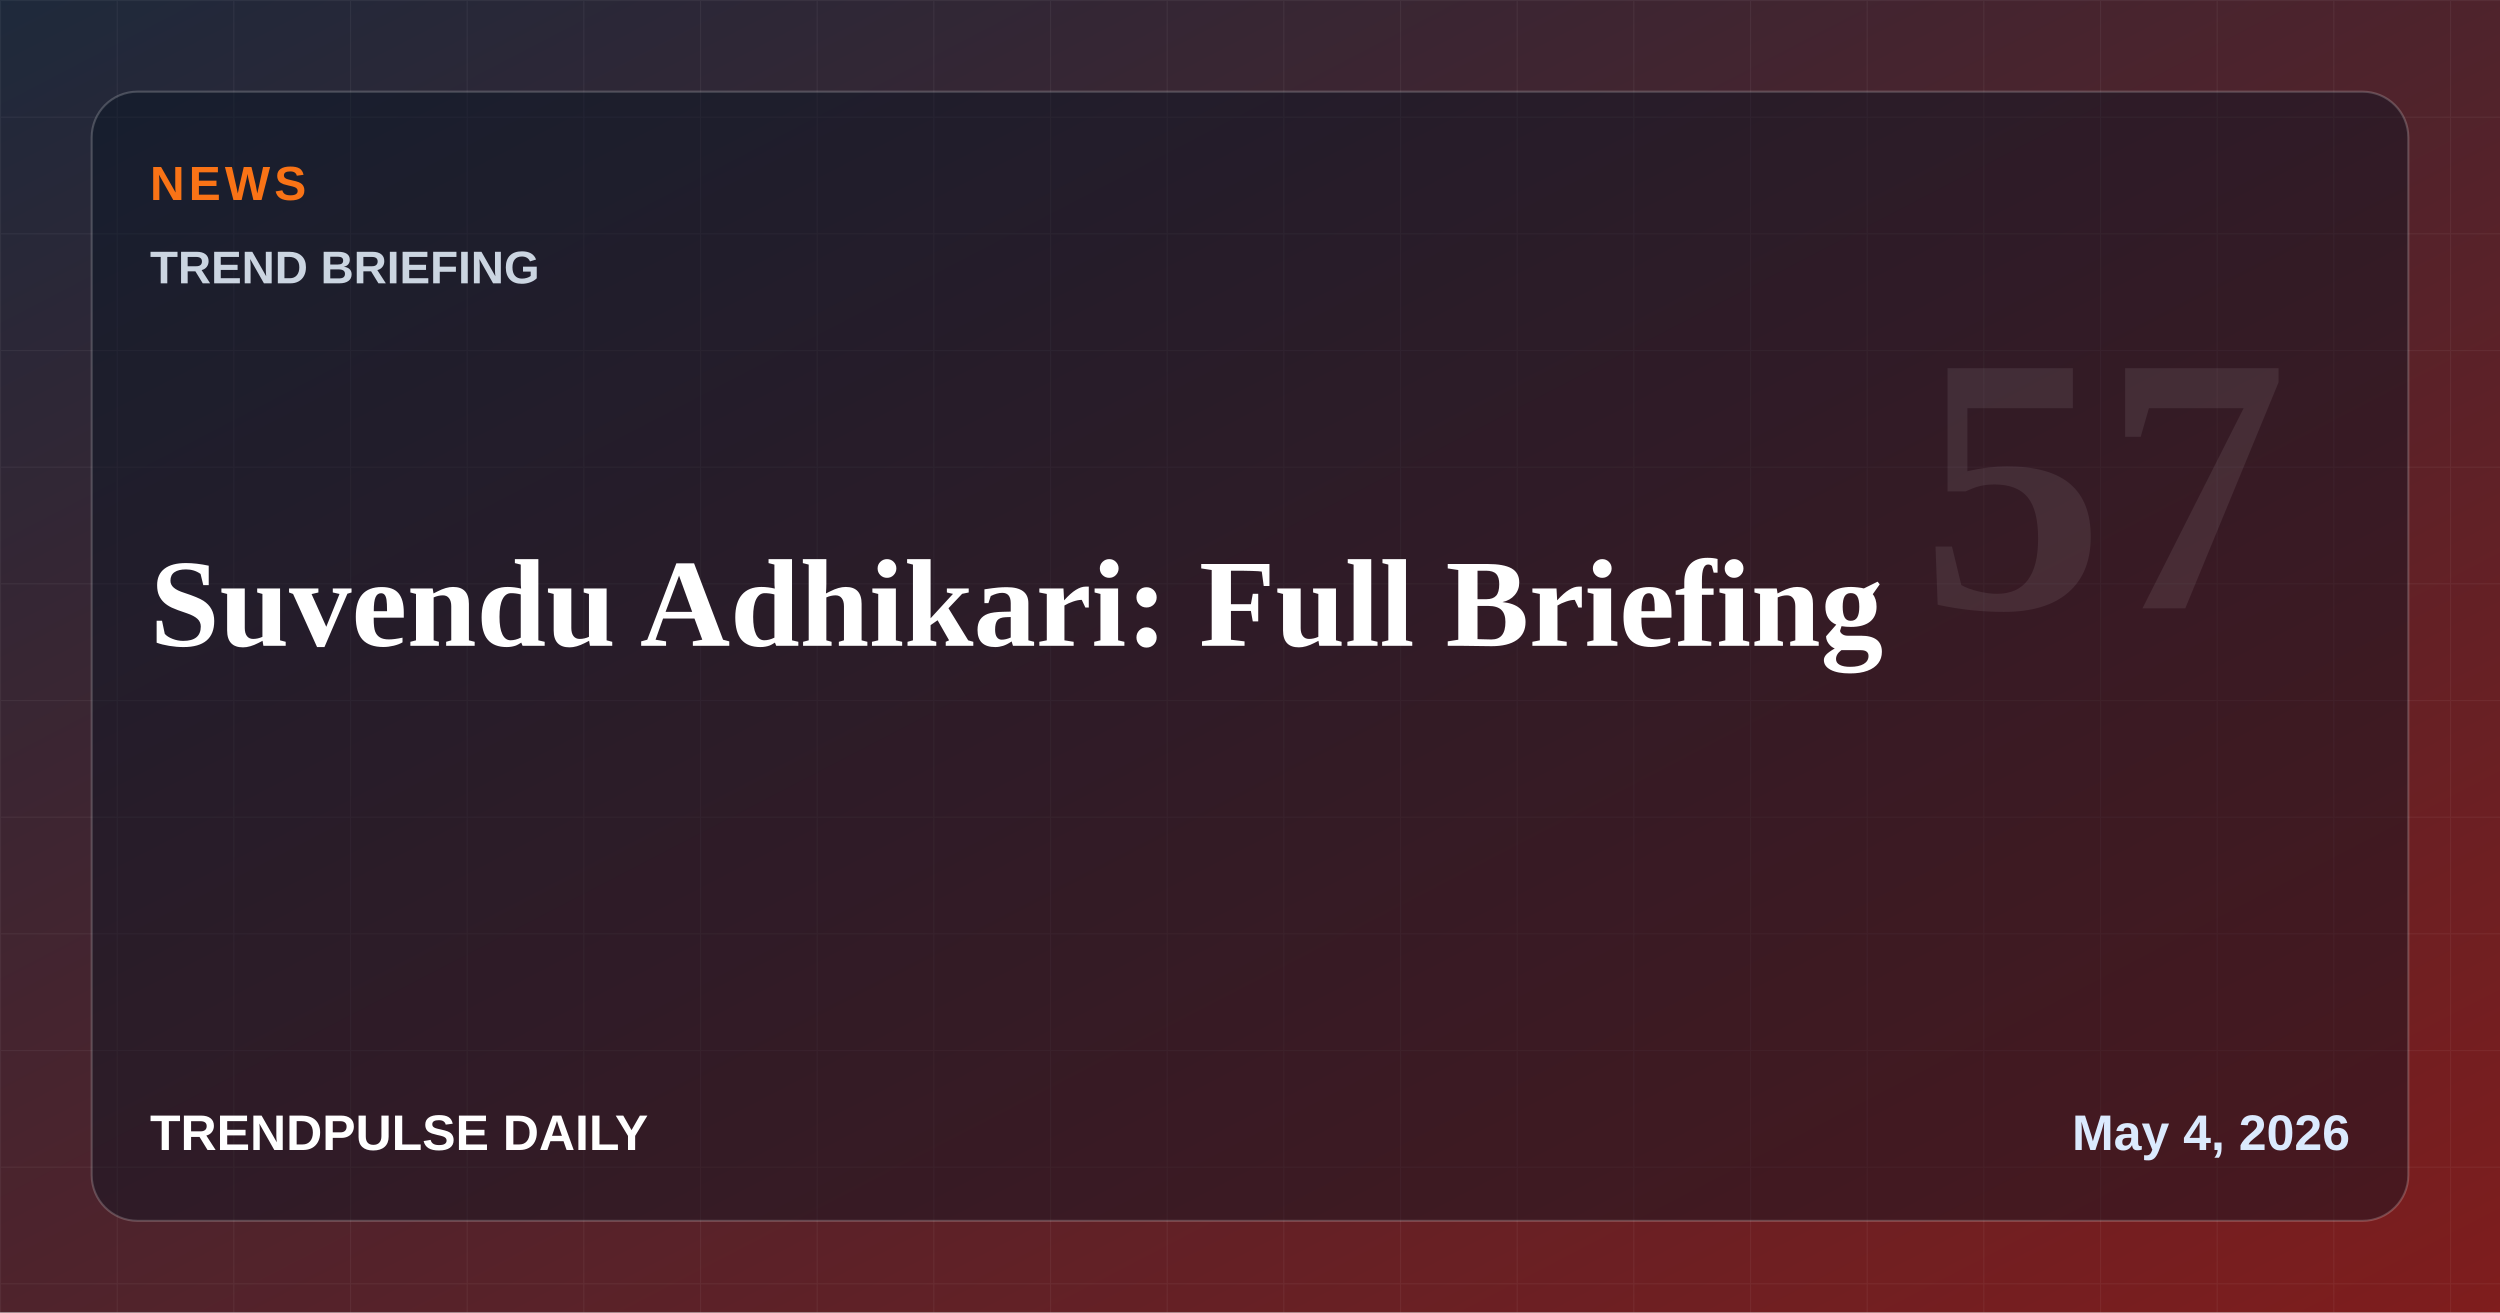
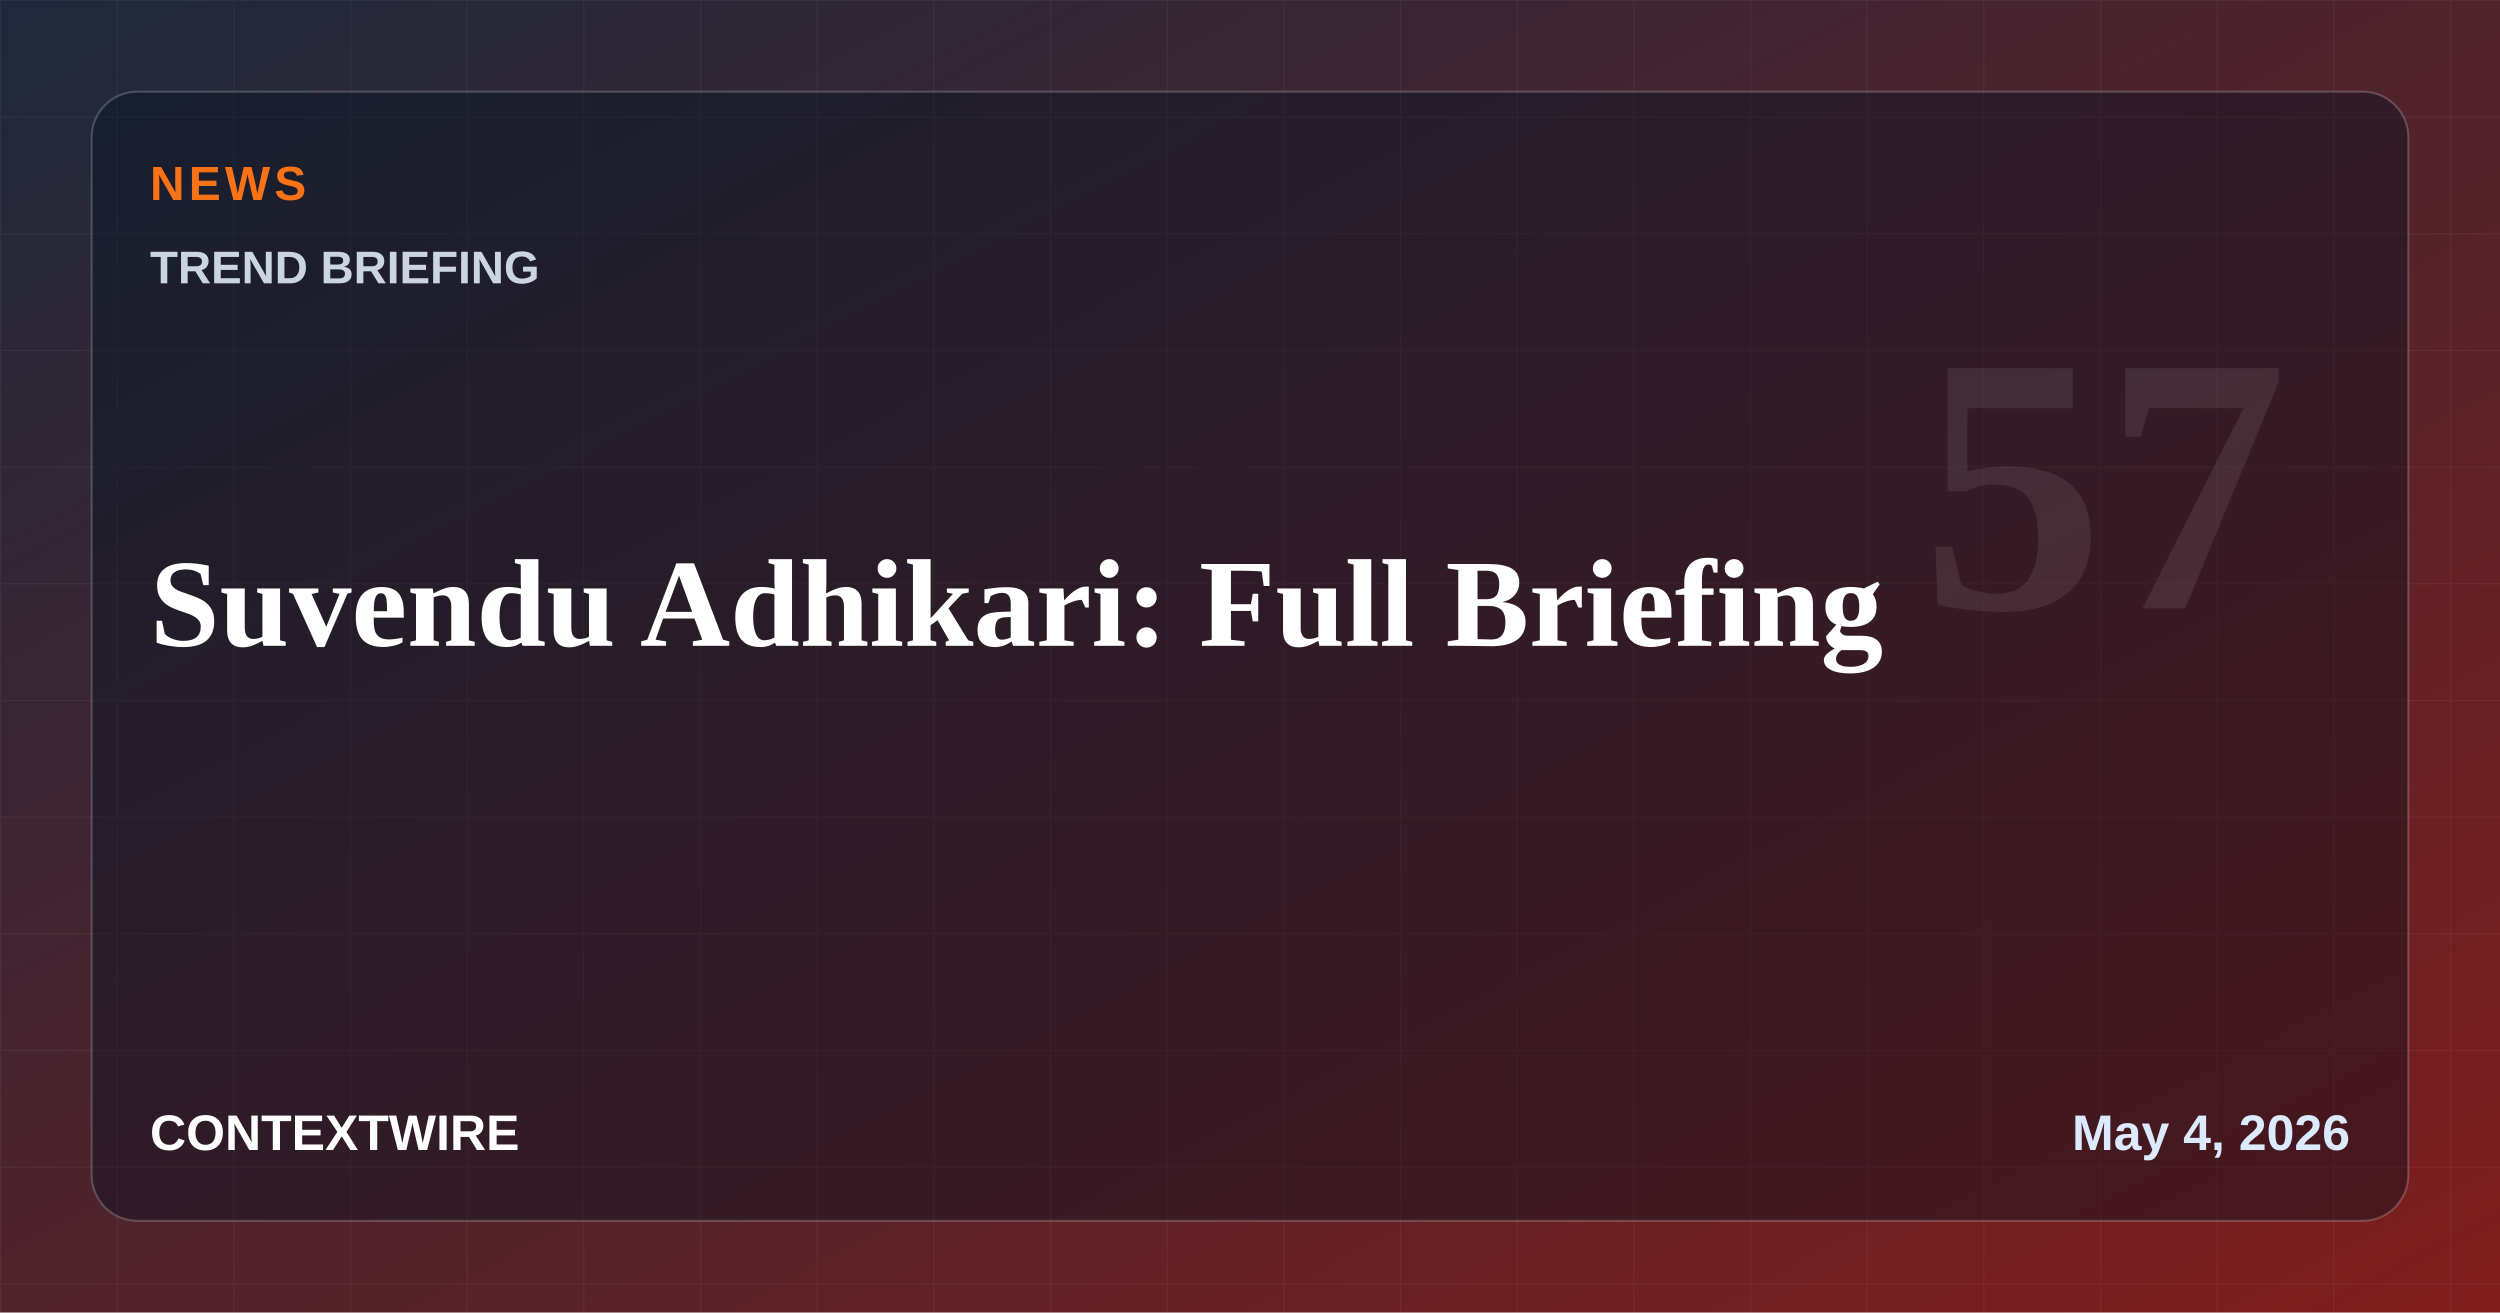
<svg xmlns="http://www.w3.org/2000/svg" width="1200" height="630" viewBox="0 0 1200 630" role="img" aria-label="Suvendu Adhikari: Full Briefing">
  <defs>
    <linearGradient id="bg" x1="0" y1="0" x2="1" y2="1">
      <stop offset="0" stop-color="#1e293b" />
      <stop offset="1" stop-color="#7f1d1d" />
    </linearGradient>
    <pattern id="grid" width="56" height="56" patternUnits="userSpaceOnUse">
      <path d="M56 0H0v56" fill="none" stroke="#ffffff" stroke-opacity=".08" stroke-width="1" />
    </pattern>
  </defs>
  <rect width="1200" height="630" fill="url(#bg)" />
  <rect width="1200" height="630" fill="url(#grid)" opacity=".65" />
  <rect x="44" y="44" width="1112" height="542" rx="22" fill="#07111f" fill-opacity=".42" stroke="#ffffff" stroke-opacity=".2" />
  <text x="72" y="96" font-family="Arial, Helvetica, sans-serif" font-size="23" font-weight="800" fill="#f97316" letter-spacing="2">NEWS</text>
  <text x="72" y="136" font-family="Arial, Helvetica, sans-serif" font-size="22" font-weight="700" fill="#cbd5e1">TREND BRIEFING</text>
  <text x="72" y="310" font-family="Georgia, 'Times New Roman', serif" font-size="60" font-weight="700" fill="#ffffff">Suvendu Adhikari: Full Briefing</text>
-   <text x="72" y="552" font-family="Arial, Helvetica, sans-serif" font-size="24" font-weight="800" fill="#ffffff">TRENDPULSE DAILY</text>
+   <text x="72" y="552" font-family="Arial, Helvetica, sans-serif" font-size="24" font-weight="800" fill="#ffffff">CONTEXTWIRE</text>
  <text x="1128" y="552" text-anchor="end" font-family="Arial, Helvetica, sans-serif" font-size="24" font-weight="700" fill="#dbeafe">May 4, 2026</text>
  <text x="1010" y="292" text-anchor="middle" font-family="Georgia, 'Times New Roman', serif" font-size="176" font-weight="700" fill="#ffffff" opacity=".08">57</text>
</svg>
